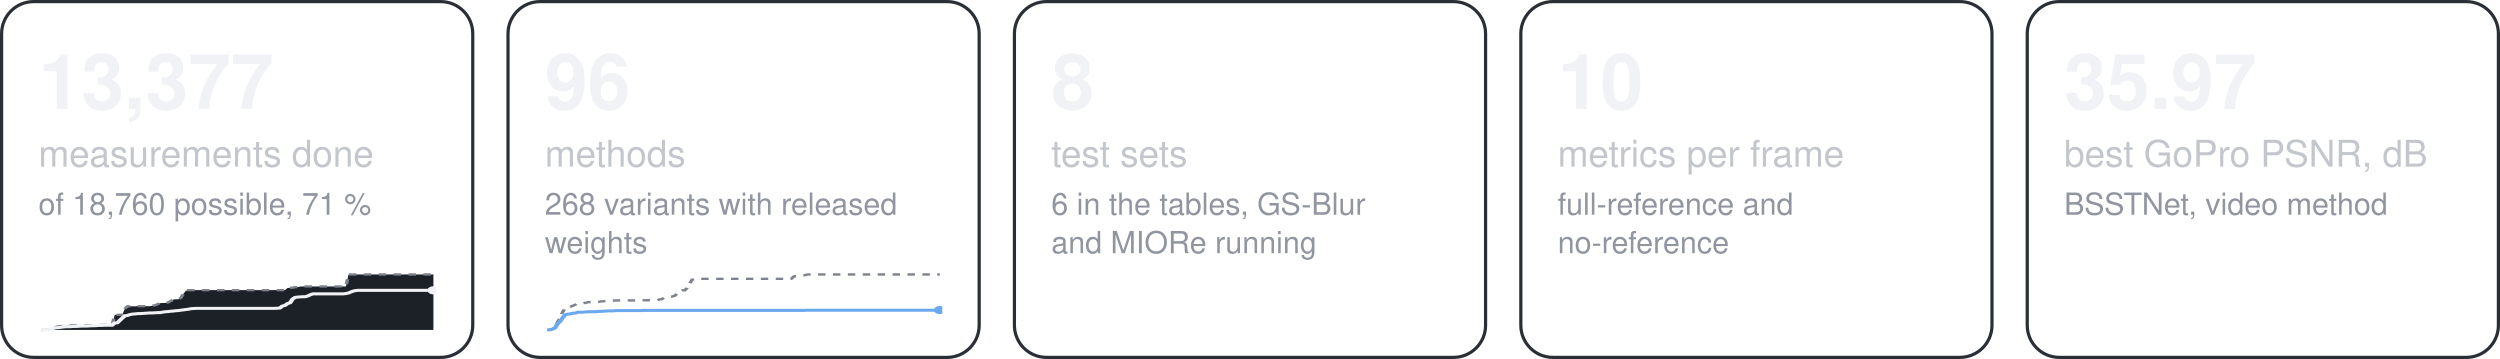
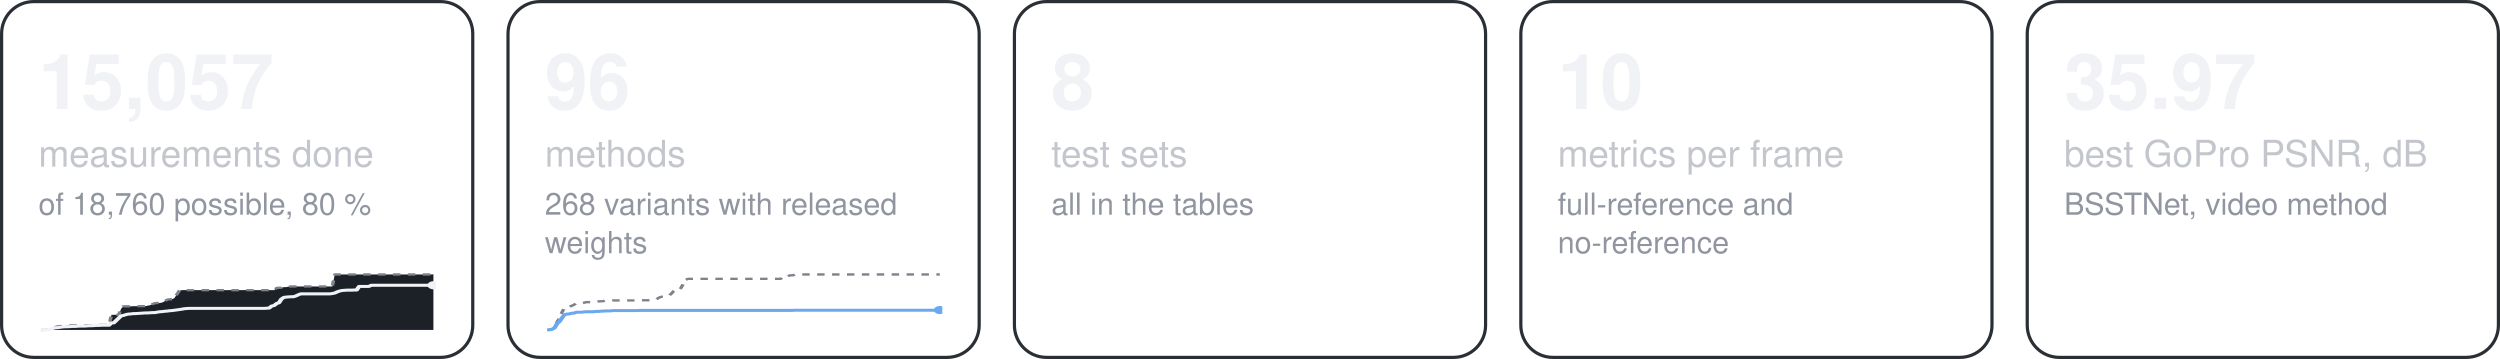
- <svg xmlns="http://www.w3.org/2000/svg" viewBox="0 0 780 112" role="img" aria-label="13,377 of 18,760 measurements done; 96 methods, 268 variants" font-family="Geologica, -apple-system, 'Segoe UI', Helvetica, Arial, sans-serif">
+ <svg xmlns="http://www.w3.org/2000/svg" viewBox="0 0 780 112" role="img" aria-label="15,057 of 18,760 measurements done; 96 methods, 268 variants" font-family="Geologica, -apple-system, 'Segoe UI', Helvetica, Arial, sans-serif">
  <g transform="translate(0 0)">
    <rect x=".5" y=".5" width="147" height="111" rx="10" fill="none" style="stroke:#2a2e35" />
-     <text x="12" y="34" font-size="24" font-weight="600" style="fill:#f0f2f5">13,377</text>
+     <text x="12" y="34" font-size="24" font-weight="600" style="fill:#f0f2f5">15,057</text>
    <text x="12" y="52" font-size="11.5" style="fill:#c3c6cc">measurements done</text>
-     <text x="12" y="67" font-size="9.5" style="fill:#9095a0">of 18,760 possible, 71 %</text>
+     <text x="12" y="67" font-size="9.5" style="fill:#9095a0">of 18,760 possible, 80 %</text>
    <g transform="translate(12 84)">
      <svg width="124" height="20" viewBox="0 0 160 38" preserveAspectRatio="none" aria-hidden="true">
-         <polygon points="1.0,36.0 1.0,36.0 2.0,36.0 3.0,35.9 4.1,35.8 5.1,35.2 6.1,34.8 7.1,34.2 8.2,33.8 9.2,33.7 10.2,33.7 11.2,33.6 12.3,33.4 13.3,33.3 14.3,33.3 15.3,33.3 16.4,33.2 17.4,33.2 18.4,33.2 19.4,33.2 20.4,33.2 21.5,33.2 22.5,33.1 23.5,33.1 24.5,33.1 25.6,33.0 26.6,33.0 27.6,33.0 28.6,33.0 29.7,33.0 30.7,27.0 31.7,27.0 32.7,27.0 33.7,27.0 34.8,23.4 35.8,22.0 36.8,22.0 37.8,22.0 38.9,22.0 39.9,21.9 40.9,21.9 41.9,21.9 43.0,21.9 44.0,21.9 45.0,21.9 46.0,21.6 47.1,21.3 48.1,20.6 49.1,20.1 50.1,20.0 51.1,20.0 52.2,19.7 53.2,18.9 54.2,18.0 55.2,17.8 56.3,17.8 57.3,17.0 58.3,14.7 59.3,12.8 60.4,12.4 61.4,12.4 62.4,12.4 63.4,12.4 64.5,12.4 65.5,12.4 66.5,12.4 67.5,12.4 68.5,12.4 69.6,12.4 70.6,12.4 71.6,12.4 72.6,12.4 73.7,12.4 74.7,12.4 75.7,12.4 76.7,12.4 77.8,12.4 78.8,12.4 79.8,12.4 80.8,12.4 81.8,12.4 82.9,12.4 83.9,12.4 84.9,12.4 85.9,12.4 87.0,12.4 88.0,12.4 89.0,12.4 90.0,12.4 91.1,12.4 92.1,12.4 93.1,12.4 94.1,12.4 95.2,12.4 96.2,12.4 97.2,12.4 98.2,12.4 99.2,12.4 100.3,11.1 101.3,11.0 102.3,11.0 103.3,10.6 104.4,10.6 105.4,10.3 106.4,10.2 107.4,10.2 108.5,10.2 109.5,10.2 110.5,10.2 111.5,10.2 112.5,10.2 113.6,10.2 114.6,10.2 115.6,10.2 116.6,10.2 117.7,10.2 118.7,10.2 119.7,10.2 120.7,10.2 121.8,10.2 122.8,10.2 123.8,10.2 124.8,3.1 125.9,3.1 126.9,3.1 127.9,3.1 128.9,3.1 129.9,3.1 131.0,3.1 132.0,3.1 133.0,3.1 134.0,3.1 135.1,3.1 136.1,3.1 137.1,3.1 138.1,3.1 139.2,3.1 140.2,3.1 141.2,3.1 142.2,3.1 143.3,3.1 144.3,3.1 145.3,3.1 146.3,3.1 147.3,3.1 148.4,3.1 149.4,3.1 150.4,3.1 151.4,3.1 152.5,3.1 153.5,3.1 154.5,3.1 155.5,3.1 156.6,3.1 157.6,3.1 158.6,3.1 159.0,3.0 159.0,36.0" style="fill:#1c2027" />
-         <polyline points="1.0,36.0 2.0,36.0 3.0,35.9 4.1,35.8 5.1,35.2 6.1,34.8 7.1,34.2 8.2,33.8 9.2,33.7 10.2,33.7 11.2,33.6 12.3,33.4 13.3,33.3 14.3,33.3 15.3,33.3 16.4,33.2 17.4,33.2 18.4,33.2 19.4,33.2 20.4,33.2 21.5,33.2 22.5,33.1 23.5,33.1 24.5,33.1 25.6,33.0 26.6,33.0 27.6,33.0 28.6,33.0 29.7,33.0 30.7,27.0 31.7,27.0 32.7,27.0 33.7,27.0 34.8,23.4 35.8,22.0 36.8,22.0 37.8,22.0 38.9,22.0 39.9,21.9 40.9,21.9 41.9,21.9 43.0,21.9 44.0,21.9 45.0,21.9 46.0,21.6 47.1,21.3 48.1,20.6 49.1,20.1 50.1,20.0 51.1,20.0 52.2,19.7 53.2,18.9 54.2,18.0 55.2,17.8 56.3,17.8 57.3,17.0 58.3,14.7 59.3,12.8 60.4,12.4 61.4,12.4 62.4,12.4 63.4,12.4 64.5,12.4 65.5,12.4 66.5,12.4 67.5,12.4 68.5,12.4 69.6,12.4 70.6,12.4 71.6,12.4 72.6,12.4 73.7,12.4 74.7,12.4 75.7,12.4 76.7,12.4 77.8,12.4 78.8,12.4 79.8,12.4 80.8,12.4 81.8,12.4 82.9,12.4 83.9,12.4 84.9,12.4 85.9,12.4 87.0,12.4 88.0,12.4 89.0,12.4 90.0,12.4 91.1,12.4 92.1,12.4 93.1,12.4 94.1,12.4 95.2,12.4 96.2,12.4 97.2,12.4 98.2,12.4 99.2,12.4 100.3,11.1 101.3,11.0 102.3,11.0 103.3,10.6 104.4,10.6 105.4,10.3 106.4,10.2 107.4,10.2 108.5,10.2 109.5,10.2 110.5,10.2 111.5,10.2 112.5,10.2 113.6,10.2 114.6,10.2 115.6,10.2 116.6,10.2 117.7,10.2 118.7,10.2 119.7,10.2 120.7,10.2 121.8,10.2 122.8,10.2 123.8,10.2 124.8,3.1 125.9,3.1 126.9,3.1 127.9,3.1 128.9,3.1 129.9,3.1 131.0,3.1 132.0,3.1 133.0,3.1 134.0,3.1 135.1,3.1 136.1,3.1 137.1,3.1 138.1,3.1 139.2,3.1 140.2,3.1 141.2,3.1 142.2,3.1 143.3,3.1 144.3,3.1 145.3,3.1 146.3,3.1 147.3,3.1 148.4,3.1 149.4,3.1 150.4,3.1 151.4,3.1 152.5,3.1 153.5,3.1 154.5,3.1 155.5,3.1 156.6,3.1 157.6,3.1 158.6,3.1 159.0,3.0" fill="none" style="stroke:#7d828c" stroke-width="1.4" stroke-linejoin="round" stroke-dasharray="3 3" />
-         <polyline points="1.0,36.0 2.0,36.0 3.0,35.9 4.1,35.8 5.1,35.5 6.1,35.0 7.1,34.7 8.2,34.6 9.2,34.4 10.2,34.2 11.2,34.1 12.3,34.1 13.3,34.0 14.3,33.9 15.3,33.9 16.4,33.8 17.4,33.7 18.4,33.7 19.4,33.7 20.4,33.6 21.5,33.5 22.5,33.5 23.5,33.4 24.5,33.3 25.6,33.3 26.6,33.2 27.6,33.2 28.6,33.2 29.7,33.2 30.7,31.8 31.7,31.8 32.7,30.4 33.7,29.0 34.8,27.6 35.8,27.4 36.8,26.9 37.8,26.6 38.9,26.5 39.9,26.3 40.9,26.3 41.9,26.2 43.0,26.1 44.0,26.0 45.0,25.9 46.0,25.9 47.1,25.8 48.1,25.7 49.1,25.7 50.1,25.4 51.1,25.2 52.2,25.1 53.2,24.9 54.2,24.8 55.2,24.6 56.3,24.5 57.3,24.3 58.3,24.1 59.3,23.9 60.4,23.7 61.4,23.4 62.4,23.3 63.4,23.2 64.5,23.2 65.5,23.2 66.5,23.2 67.5,23.2 68.5,23.2 69.6,23.2 70.6,23.2 71.6,23.2 72.6,23.2 73.7,23.2 74.7,23.2 75.7,23.2 76.7,23.2 77.8,23.2 78.8,23.2 79.8,23.2 80.8,23.2 81.8,23.2 82.9,23.2 83.9,23.2 84.9,23.2 85.9,23.2 87.0,23.2 88.0,23.2 89.0,23.2 90.0,23.2 91.1,23.2 92.1,23.2 93.1,23.2 94.1,23.2 95.2,23.2 96.2,23.1 97.2,23.0 98.2,21.8 99.2,21.5 100.3,20.3 101.3,19.9 102.3,17.7 103.3,16.7 104.4,16.5 105.4,16.4 106.4,16.3 107.4,16.3 108.5,15.8 109.5,15.1 110.5,14.6 111.5,14.6 112.5,14.6 113.6,14.6 114.6,14.6 115.6,14.6 116.6,14.6 117.7,14.6 118.7,14.6 119.7,14.6 120.7,14.6 121.8,14.6 122.8,14.6 123.8,14.4 124.8,14.1 125.9,13.4 126.9,12.9 127.9,12.6 128.9,12.5 129.9,12.5 131.0,12.5 132.0,12.5 133.0,12.5 134.0,12.5 135.1,12.5 136.1,12.5 137.1,12.5 138.1,12.5 139.2,12.5 140.2,12.5 141.2,12.5 142.2,12.5 143.3,12.5 144.3,12.5 145.3,12.5 146.3,12.5 147.3,12.5 148.4,12.5 149.4,12.5 150.4,12.5 151.4,12.5 152.5,12.5 153.5,12.5 154.5,12.5 155.5,12.5 156.6,12.5 157.6,12.5 158.6,12.5 159.0,12.5" fill="none" style="stroke:#f0f2f5" stroke-width="1.8" stroke-linejoin="round" />
-         <circle cx="159.0" cy="12.5" r="2.4" style="fill:#f0f2f5" />
+         <polygon points="1.0,36.0 1.0,36.0 2.0,36.0 3.0,35.9 3.9,35.8 4.9,35.2 5.9,34.8 6.9,34.2 7.8,33.8 8.8,33.7 9.8,33.7 10.8,33.6 11.8,33.4 12.7,33.3 13.7,33.3 14.7,33.3 15.7,33.2 16.6,33.2 17.6,33.2 18.6,33.2 19.6,33.2 20.6,33.2 21.5,33.1 22.5,33.1 23.5,33.1 24.5,33.0 25.4,33.0 26.4,33.0 27.4,33.0 28.4,33.0 29.4,27.0 30.3,27.0 31.3,27.0 32.3,27.0 33.3,23.4 34.2,22.0 35.2,22.0 36.2,22.0 37.2,22.0 38.2,21.9 39.1,21.9 40.1,21.9 41.1,21.9 42.1,21.9 43.0,21.9 44.0,21.6 45.0,21.3 46.0,20.6 47.0,20.1 47.9,20.0 48.9,20.0 49.9,19.7 50.9,18.9 51.9,18.0 52.8,17.8 53.8,17.8 54.8,17.0 55.8,14.7 56.7,12.8 57.7,12.4 58.7,12.4 59.7,12.4 60.7,12.4 61.6,12.4 62.6,12.4 63.6,12.4 64.6,12.4 65.5,12.4 66.5,12.4 67.5,12.4 68.5,12.4 69.5,12.4 70.4,12.4 71.4,12.4 72.4,12.4 73.4,12.4 74.3,12.4 75.3,12.4 76.3,12.4 77.3,12.4 78.3,12.4 79.2,12.4 80.2,12.4 81.2,12.4 82.2,12.4 83.1,12.4 84.1,12.4 85.1,12.4 86.1,12.4 87.1,12.4 88.0,12.4 89.0,12.4 90.0,12.4 91.0,12.4 91.9,12.4 92.9,12.4 93.9,12.4 94.9,12.4 95.9,11.1 96.8,11.0 97.8,11.0 98.8,10.6 99.8,10.6 100.7,10.3 101.7,10.2 102.7,10.2 103.7,10.2 104.7,10.2 105.6,10.2 106.6,10.2 107.6,10.2 108.6,10.2 109.5,10.2 110.5,10.2 111.5,10.2 112.5,10.2 113.5,10.2 114.4,10.2 115.4,10.2 116.4,10.2 117.4,10.2 118.3,10.2 119.3,3.1 120.3,3.1 121.3,3.1 122.3,3.1 123.2,3.1 124.2,3.1 125.2,3.1 126.2,3.1 127.1,3.1 128.1,3.1 129.1,3.1 130.1,3.1 131.1,3.1 132.0,3.1 133.0,3.1 134.0,3.1 135.0,3.1 136.0,3.1 136.9,3.1 137.9,3.1 138.9,3.1 139.9,3.1 140.8,3.1 141.8,3.1 142.8,3.1 143.8,3.1 144.8,3.1 145.7,3.1 146.7,3.1 147.7,3.1 148.7,3.1 149.6,3.1 150.6,3.1 151.6,3.1 152.6,3.1 153.6,3.1 154.5,3.1 155.5,3.1 156.5,3.1 157.5,3.1 158.4,3.1 159.0,3.0 159.0,36.0" style="fill:#1c2027" />
+         <polyline points="1.0,36.0 2.0,36.0 3.0,35.9 3.9,35.8 4.9,35.2 5.9,34.8 6.9,34.2 7.8,33.8 8.8,33.7 9.8,33.7 10.8,33.6 11.8,33.4 12.7,33.3 13.7,33.3 14.7,33.3 15.7,33.2 16.6,33.2 17.6,33.2 18.6,33.2 19.6,33.2 20.6,33.2 21.5,33.1 22.5,33.1 23.5,33.1 24.5,33.0 25.4,33.0 26.4,33.0 27.4,33.0 28.4,33.0 29.4,27.0 30.3,27.0 31.3,27.0 32.3,27.0 33.3,23.4 34.2,22.0 35.2,22.0 36.2,22.0 37.2,22.0 38.2,21.9 39.1,21.9 40.1,21.9 41.1,21.9 42.1,21.9 43.0,21.9 44.0,21.6 45.0,21.3 46.0,20.6 47.0,20.1 47.9,20.0 48.9,20.0 49.9,19.7 50.9,18.9 51.9,18.0 52.8,17.8 53.8,17.8 54.8,17.0 55.8,14.7 56.7,12.8 57.7,12.4 58.7,12.4 59.7,12.4 60.7,12.4 61.6,12.4 62.6,12.4 63.6,12.4 64.6,12.4 65.5,12.4 66.5,12.4 67.5,12.4 68.5,12.4 69.5,12.4 70.4,12.4 71.4,12.4 72.4,12.4 73.4,12.4 74.3,12.4 75.3,12.4 76.3,12.4 77.3,12.4 78.3,12.4 79.2,12.4 80.2,12.4 81.2,12.4 82.2,12.4 83.1,12.4 84.1,12.4 85.1,12.4 86.1,12.4 87.1,12.4 88.0,12.4 89.0,12.4 90.0,12.4 91.0,12.4 91.9,12.4 92.9,12.4 93.9,12.4 94.9,12.4 95.9,11.1 96.8,11.0 97.8,11.0 98.8,10.6 99.8,10.6 100.7,10.3 101.7,10.2 102.7,10.2 103.7,10.2 104.7,10.2 105.6,10.2 106.6,10.2 107.6,10.2 108.6,10.2 109.5,10.2 110.5,10.2 111.5,10.2 112.5,10.2 113.5,10.2 114.4,10.2 115.4,10.2 116.4,10.2 117.4,10.2 118.3,10.2 119.3,3.1 120.3,3.1 121.3,3.1 122.3,3.1 123.2,3.1 124.2,3.1 125.2,3.1 126.2,3.1 127.1,3.1 128.1,3.1 129.1,3.1 130.1,3.1 131.1,3.1 132.0,3.1 133.0,3.1 134.0,3.1 135.0,3.1 136.0,3.1 136.9,3.1 137.9,3.1 138.9,3.1 139.9,3.1 140.8,3.1 141.8,3.1 142.8,3.1 143.8,3.1 144.8,3.1 145.7,3.1 146.7,3.1 147.7,3.1 148.7,3.1 149.6,3.1 150.6,3.1 151.6,3.1 152.6,3.1 153.6,3.1 154.5,3.1 155.5,3.1 156.5,3.1 157.5,3.1 158.4,3.1 159.0,3.0" fill="none" style="stroke:#7d828c" stroke-width="1.4" stroke-linejoin="round" stroke-dasharray="3 3" />
+         <polyline points="1.0,36.0 2.0,36.0 3.0,35.9 3.9,35.8 4.9,35.5 5.9,35.0 6.9,34.7 7.8,34.6 8.8,34.4 9.8,34.2 10.8,34.1 11.8,34.1 12.7,34.0 13.7,33.9 14.7,33.9 15.7,33.8 16.6,33.7 17.6,33.7 18.6,33.7 19.6,33.6 20.6,33.5 21.5,33.5 22.5,33.4 23.5,33.3 24.5,33.3 25.4,33.2 26.4,33.2 27.4,33.2 28.4,33.2 29.4,31.8 30.3,31.8 31.3,30.4 32.3,29.0 33.3,27.6 34.2,27.4 35.2,26.9 36.2,26.6 37.2,26.5 38.2,26.3 39.1,26.3 40.1,26.2 41.1,26.1 42.1,26.0 43.0,25.9 44.0,25.9 45.0,25.8 46.0,25.7 47.0,25.7 47.9,25.4 48.9,25.2 49.9,25.1 50.9,24.9 51.9,24.8 52.8,24.6 53.8,24.5 54.8,24.3 55.8,24.1 56.7,23.9 57.7,23.7 58.7,23.4 59.7,23.3 60.7,23.2 61.6,23.2 62.6,23.2 63.6,23.2 64.6,23.2 65.5,23.2 66.5,23.2 67.5,23.2 68.5,23.2 69.5,23.2 70.4,23.2 71.4,23.2 72.4,23.2 73.4,23.2 74.3,23.2 75.3,23.2 76.3,23.2 77.3,23.2 78.3,23.2 79.2,23.2 80.2,23.2 81.2,23.2 82.2,23.2 83.1,23.2 84.1,23.2 85.1,23.2 86.1,23.2 87.1,23.2 88.0,23.2 89.0,23.2 90.0,23.2 91.0,23.2 91.9,23.1 92.9,23.0 93.9,21.8 94.9,21.5 95.9,20.3 96.8,19.9 97.8,17.7 98.8,16.7 99.8,16.5 100.7,16.4 101.7,16.3 102.7,16.3 103.7,15.8 104.7,15.1 105.6,14.6 106.6,14.6 107.6,14.6 108.6,14.6 109.5,14.6 110.5,14.6 111.5,14.6 112.5,14.6 113.5,14.6 114.4,14.6 115.4,14.6 116.4,14.6 117.4,14.6 118.3,14.4 119.3,14.1 120.3,13.4 121.3,12.9 122.3,12.6 123.2,12.5 124.2,12.4 125.2,12.4 126.2,12.4 127.1,12.3 128.1,12.3 129.1,10.2 130.1,10.2 131.1,10.2 132.0,10.2 133.0,10.2 134.0,9.5 135.0,9.5 136.0,9.5 136.9,9.5 137.9,9.5 138.9,9.5 139.9,9.5 140.8,9.5 141.8,9.5 142.8,9.5 143.8,9.5 144.8,9.5 145.7,9.5 146.7,9.5 147.7,9.5 148.7,9.5 149.6,9.5 150.6,9.5 151.6,9.5 152.6,9.5 153.6,9.5 154.5,9.5 155.5,9.5 156.5,9.5 157.5,9.5 158.4,9.5 159.0,9.5" fill="none" style="stroke:#f0f2f5" stroke-width="1.8" stroke-linejoin="round" />
+         <circle cx="159.0" cy="9.5" r="2.4" style="fill:#f0f2f5" />
      </svg>
    </g>
  </g>
  <g transform="translate(158 0)">
    <rect x=".5" y=".5" width="147" height="111" rx="10" fill="none" style="stroke:#2a2e35" />
    <text x="12" y="34" font-size="24" font-weight="600" style="fill:#f0f2f5">96</text>
    <text x="12" y="52" font-size="11.5" style="fill:#c3c6cc">methods</text>
    <text x="12" y="67" font-size="9.5" style="fill:#9095a0">268 variants with released</text>
    <text x="12" y="79" font-size="9.5" style="fill:#9095a0">weights</text>
    <g transform="translate(12 84)">
      <svg width="124" height="20" viewBox="0 0 160 38" preserveAspectRatio="none" aria-hidden="true">
-         <polyline points="1.0,36.0 2.0,35.9 3.0,35.5 4.1,34.8 5.1,31.3 6.1,29.0 7.1,25.5 8.2,23.1 9.2,22.5 10.2,22.3 11.2,21.7 12.3,21.0 13.3,20.2 14.3,20.2 15.3,20.2 16.4,19.9 17.4,19.5 18.4,19.5 19.4,19.5 20.4,19.5 21.5,19.4 22.5,19.1 23.5,19.0 24.5,18.9 25.6,18.6 26.6,18.6 27.6,18.6 28.6,18.5 29.7,18.5 30.7,18.5 31.7,18.5 32.7,18.5 33.7,18.5 34.8,18.5 35.8,18.5 36.8,18.5 37.8,18.5 38.9,18.5 39.9,18.4 40.9,18.4 41.9,18.4 43.0,18.4 44.0,18.4 45.0,18.4 46.0,18.0 47.1,17.7 48.1,16.8 49.1,16.3 50.1,16.2 51.1,16.2 52.2,15.8 53.2,14.5 54.2,12.9 55.2,12.5 56.3,12.5 57.3,11.1 58.3,8.4 59.3,6.2 60.4,5.7 61.4,5.7 62.4,5.7 63.4,5.7 64.5,5.7 65.5,5.7 66.5,5.7 67.5,5.7 68.5,5.7 69.6,5.7 70.6,5.7 71.6,5.7 72.6,5.7 73.7,5.7 74.7,5.7 75.7,5.7 76.7,5.7 77.8,5.7 78.8,5.7 79.8,5.7 80.8,5.7 81.8,5.7 82.9,5.7 83.9,5.7 84.9,5.7 85.9,5.7 87.0,5.7 88.0,5.7 89.0,5.7 90.0,5.7 91.1,5.7 92.1,5.7 93.1,5.7 94.1,5.7 95.2,5.7 96.2,5.7 97.2,5.7 98.2,5.7 99.2,5.7 100.3,4.2 101.3,4.1 102.3,4.1 103.3,3.6 104.4,3.6 105.4,3.2 106.4,3.1 107.4,3.1 108.5,3.1 109.5,3.1 110.5,3.1 111.5,3.1 112.5,3.1 113.6,3.1 114.6,3.1 115.6,3.1 116.6,3.1 117.7,3.1 118.7,3.1 119.7,3.1 120.7,3.1 121.8,3.1 122.8,3.1 123.8,3.1 124.8,3.1 125.9,3.1 126.9,3.1 127.9,3.1 128.9,3.1 129.9,3.1 131.0,3.1 132.0,3.1 133.0,3.1 134.0,3.1 135.1,3.1 136.1,3.1 137.1,3.1 138.1,3.1 139.2,3.1 140.2,3.1 141.2,3.1 142.2,3.1 143.3,3.1 144.3,3.1 145.3,3.1 146.3,3.1 147.3,3.1 148.4,3.1 149.4,3.1 150.4,3.1 151.4,3.1 152.5,3.1 153.5,3.1 154.5,3.1 155.5,3.1 156.6,3.1 157.6,3.1 158.6,3.1 159.0,3.0" fill="none" style="stroke:#7d828c" stroke-width="1.4" stroke-linejoin="round" stroke-dasharray="3 3" />
-         <polyline points="1.0,36.0 2.0,35.9 3.0,35.5 4.1,34.8 5.1,32.3 6.1,31.0 7.1,28.9 8.2,27.0 9.2,26.6 10.2,26.5 11.2,26.1 12.3,26.0 13.3,25.5 14.3,25.5 15.3,25.5 16.4,25.3 17.4,25.2 18.4,25.2 19.4,25.2 20.4,25.2 21.5,25.0 22.5,25.0 23.5,24.9 24.5,24.8 25.6,24.7 26.6,24.7 27.6,24.7 28.6,24.5 29.7,24.5 30.7,24.5 31.7,24.5 32.7,24.5 33.7,24.5 34.8,24.5 35.8,24.5 36.8,24.5 37.8,24.5 38.9,24.5 39.9,24.4 40.9,24.4 41.9,24.4 43.0,24.4 44.0,24.4 45.0,24.4 46.0,24.4 47.1,24.4 48.1,24.4 49.1,24.4 50.1,24.4 51.1,24.4 52.2,24.4 53.2,24.4 54.2,24.4 55.2,24.4 56.3,24.4 57.3,24.4 58.3,24.4 59.3,24.4 60.4,24.4 61.4,24.4 62.4,24.4 63.4,24.4 64.5,24.4 65.5,24.4 66.5,24.4 67.5,24.4 68.5,24.4 69.6,24.4 70.6,24.4 71.6,24.4 72.6,24.4 73.7,24.4 74.7,24.4 75.7,24.4 76.7,24.4 77.8,24.4 78.8,24.4 79.8,24.4 80.8,24.4 81.8,24.4 82.9,24.4 83.9,24.4 84.9,24.4 85.9,24.4 87.0,24.4 88.0,24.4 89.0,24.4 90.0,24.4 91.1,24.4 92.1,24.4 93.1,24.4 94.1,24.4 95.2,24.4 96.2,24.4 97.2,24.4 98.2,24.4 99.2,24.4 100.3,24.4 101.3,24.4 102.3,24.4 103.3,24.4 104.4,24.4 105.4,24.3 106.4,24.3 107.4,24.3 108.5,24.3 109.5,24.3 110.5,24.3 111.5,24.3 112.5,24.3 113.6,24.3 114.6,24.3 115.6,24.3 116.6,24.3 117.7,24.3 118.7,24.3 119.7,24.3 120.7,24.3 121.8,24.3 122.8,24.3 123.8,24.3 124.8,24.3 125.9,24.3 126.9,24.3 127.9,24.3 128.9,24.3 129.9,24.3 131.0,24.3 132.0,24.3 133.0,24.3 134.0,24.3 135.1,24.3 136.1,24.3 137.1,24.3 138.1,24.3 139.2,24.3 140.2,24.3 141.2,24.3 142.2,24.3 143.3,24.3 144.3,24.3 145.3,24.3 146.3,24.3 147.3,24.3 148.4,24.3 149.4,24.3 150.4,24.3 151.4,24.3 152.5,24.3 153.5,24.3 154.5,24.3 155.5,24.3 156.6,24.3 157.6,24.3 158.6,24.3 159.0,24.2" fill="none" style="stroke:#6aa8f0" stroke-width="1.8" stroke-linejoin="round" />
+         <polyline points="1.0,36.0 2.0,35.9 3.0,35.5 3.9,34.8 4.9,31.3 5.9,29.0 6.9,25.5 7.8,23.1 8.8,22.5 9.8,22.3 10.8,21.7 11.8,21.0 12.7,20.2 13.7,20.2 14.7,20.2 15.7,19.9 16.6,19.5 17.6,19.5 18.6,19.5 19.6,19.5 20.6,19.4 21.5,19.1 22.5,19.0 23.5,18.9 24.5,18.6 25.4,18.6 26.4,18.6 27.4,18.5 28.4,18.5 29.4,18.5 30.3,18.5 31.3,18.5 32.3,18.5 33.3,18.5 34.2,18.5 35.2,18.5 36.2,18.5 37.2,18.5 38.2,18.4 39.1,18.4 40.1,18.4 41.1,18.4 42.1,18.4 43.0,18.4 44.0,18.0 45.0,17.7 46.0,16.8 47.0,16.3 47.9,16.2 48.9,16.2 49.9,15.8 50.9,14.5 51.9,12.9 52.8,12.5 53.8,12.5 54.8,11.1 55.8,8.4 56.7,6.2 57.7,5.7 58.7,5.7 59.7,5.7 60.7,5.7 61.6,5.7 62.6,5.7 63.6,5.7 64.6,5.7 65.5,5.7 66.5,5.7 67.5,5.7 68.5,5.7 69.5,5.7 70.4,5.7 71.4,5.7 72.4,5.7 73.4,5.7 74.3,5.7 75.3,5.7 76.3,5.7 77.3,5.7 78.3,5.7 79.2,5.7 80.2,5.7 81.2,5.7 82.2,5.7 83.1,5.7 84.1,5.7 85.1,5.7 86.1,5.7 87.1,5.7 88.0,5.7 89.0,5.7 90.0,5.7 91.0,5.7 91.9,5.7 92.9,5.7 93.9,5.7 94.9,5.7 95.9,4.2 96.8,4.1 97.8,4.1 98.8,3.6 99.8,3.6 100.7,3.2 101.7,3.1 102.7,3.1 103.7,3.1 104.7,3.1 105.6,3.1 106.6,3.1 107.6,3.1 108.6,3.1 109.5,3.1 110.5,3.1 111.5,3.1 112.5,3.1 113.5,3.1 114.4,3.1 115.4,3.1 116.4,3.1 117.4,3.1 118.3,3.1 119.3,3.1 120.3,3.1 121.3,3.1 122.3,3.1 123.2,3.1 124.2,3.1 125.2,3.1 126.2,3.1 127.1,3.1 128.1,3.1 129.1,3.1 130.1,3.1 131.1,3.1 132.0,3.1 133.0,3.1 134.0,3.1 135.0,3.1 136.0,3.1 136.9,3.1 137.9,3.1 138.9,3.1 139.9,3.1 140.8,3.1 141.8,3.1 142.8,3.1 143.8,3.1 144.8,3.1 145.7,3.1 146.7,3.1 147.7,3.1 148.7,3.1 149.6,3.1 150.6,3.1 151.6,3.1 152.6,3.1 153.6,3.1 154.5,3.1 155.5,3.1 156.5,3.1 157.5,3.1 158.4,3.1 159.0,3.0" fill="none" style="stroke:#7d828c" stroke-width="1.4" stroke-linejoin="round" stroke-dasharray="3 3" />
+         <polyline points="1.0,36.0 2.0,35.9 3.0,35.5 3.9,34.8 4.9,32.3 5.9,31.0 6.9,28.9 7.8,27.0 8.8,26.6 9.8,26.5 10.8,26.1 11.8,26.0 12.7,25.5 13.7,25.5 14.7,25.5 15.7,25.3 16.6,25.2 17.6,25.2 18.6,25.2 19.6,25.2 20.6,25.0 21.5,25.0 22.5,24.9 23.5,24.8 24.5,24.7 25.4,24.7 26.4,24.7 27.4,24.5 28.4,24.5 29.4,24.5 30.3,24.5 31.3,24.5 32.3,24.5 33.3,24.5 34.2,24.5 35.2,24.5 36.2,24.5 37.2,24.5 38.2,24.4 39.1,24.4 40.1,24.4 41.1,24.4 42.1,24.4 43.0,24.4 44.0,24.4 45.0,24.4 46.0,24.4 47.0,24.4 47.9,24.4 48.9,24.4 49.9,24.4 50.9,24.4 51.9,24.4 52.8,24.4 53.8,24.4 54.8,24.4 55.8,24.4 56.7,24.4 57.7,24.4 58.7,24.4 59.7,24.4 60.7,24.4 61.6,24.4 62.6,24.4 63.6,24.4 64.6,24.4 65.5,24.4 66.5,24.4 67.5,24.4 68.5,24.4 69.5,24.4 70.4,24.4 71.4,24.4 72.4,24.4 73.4,24.4 74.3,24.4 75.3,24.4 76.3,24.4 77.3,24.4 78.3,24.4 79.2,24.4 80.2,24.4 81.2,24.4 82.2,24.4 83.1,24.4 84.1,24.4 85.1,24.4 86.1,24.4 87.1,24.4 88.0,24.4 89.0,24.4 90.0,24.4 91.0,24.4 91.9,24.4 92.9,24.4 93.9,24.4 94.9,24.4 95.9,24.4 96.8,24.4 97.8,24.4 98.8,24.4 99.8,24.4 100.7,24.3 101.7,24.3 102.7,24.3 103.7,24.3 104.7,24.3 105.6,24.3 106.6,24.3 107.6,24.3 108.6,24.3 109.5,24.3 110.5,24.3 111.5,24.3 112.5,24.3 113.5,24.3 114.4,24.3 115.4,24.3 116.4,24.3 117.4,24.3 118.3,24.3 119.3,24.3 120.3,24.3 121.3,24.3 122.3,24.3 123.2,24.3 124.2,24.3 125.2,24.3 126.2,24.3 127.1,24.3 128.1,24.3 129.1,24.3 130.1,24.3 131.1,24.3 132.0,24.3 133.0,24.3 134.0,24.3 135.0,24.3 136.0,24.3 136.9,24.3 137.9,24.3 138.9,24.3 139.9,24.3 140.8,24.3 141.8,24.3 142.8,24.3 143.8,24.3 144.8,24.3 145.7,24.3 146.7,24.3 147.7,24.3 148.7,24.3 149.6,24.3 150.6,24.3 151.6,24.3 152.6,24.3 153.6,24.3 154.5,24.3 155.5,24.3 156.5,24.3 157.5,24.3 158.4,24.3 159.0,24.2" fill="none" style="stroke:#6aa8f0" stroke-width="1.8" stroke-linejoin="round" />
        <circle cx="159.0" cy="24.2" r="2.4" style="fill:#6aa8f0" />
      </svg>
    </g>
  </g>
  <g transform="translate(316 0)">
    <rect x=".5" y=".5" width="147" height="111" rx="10" fill="none" style="stroke:#2a2e35" />
    <text x="12" y="34" font-size="24" font-weight="600" style="fill:#f0f2f5">8</text>
    <text x="12" y="52" font-size="11.5" style="fill:#c3c6cc">test sets</text>
-     <text x="12" y="67" font-size="9.5" style="fill:#9095a0">6 in the tables, GS-Blur</text>
-     <text x="12" y="79" font-size="9.5" style="fill:#9095a0">and MIORe running</text>
+     <text x="12" y="67" font-size="9.5" style="fill:#9095a0">all in the tables</text>
  </g>
  <g transform="translate(474 0)">
    <rect x=".5" y=".5" width="147" height="111" rx="10" fill="none" style="stroke:#2a2e35" />
    <text x="12" y="34" font-size="24" font-weight="600" style="fill:#f0f2f5">10</text>
    <text x="12" y="52" font-size="11.5" style="fill:#c3c6cc">metrics per frame</text>
    <text x="12" y="67" font-size="9.5" style="fill:#9095a0">full-reference and</text>
    <text x="12" y="79" font-size="9.5" style="fill:#9095a0">no-reference</text>
  </g>
  <g transform="translate(632 0)">
    <rect x=".5" y=".5" width="147" height="111" rx="10" fill="none" style="stroke:#2a2e35" />
    <text x="12" y="34" font-size="24" font-weight="600" style="fill:#f0f2f5">35.97</text>
    <text x="12" y="52" font-size="11.5" style="fill:#c3c6cc">best GoPro PSNR, dB</text>
    <text x="12" y="67" font-size="9.5" style="fill:#9095a0">BSSTNet, video method</text>
  </g>
</svg>
